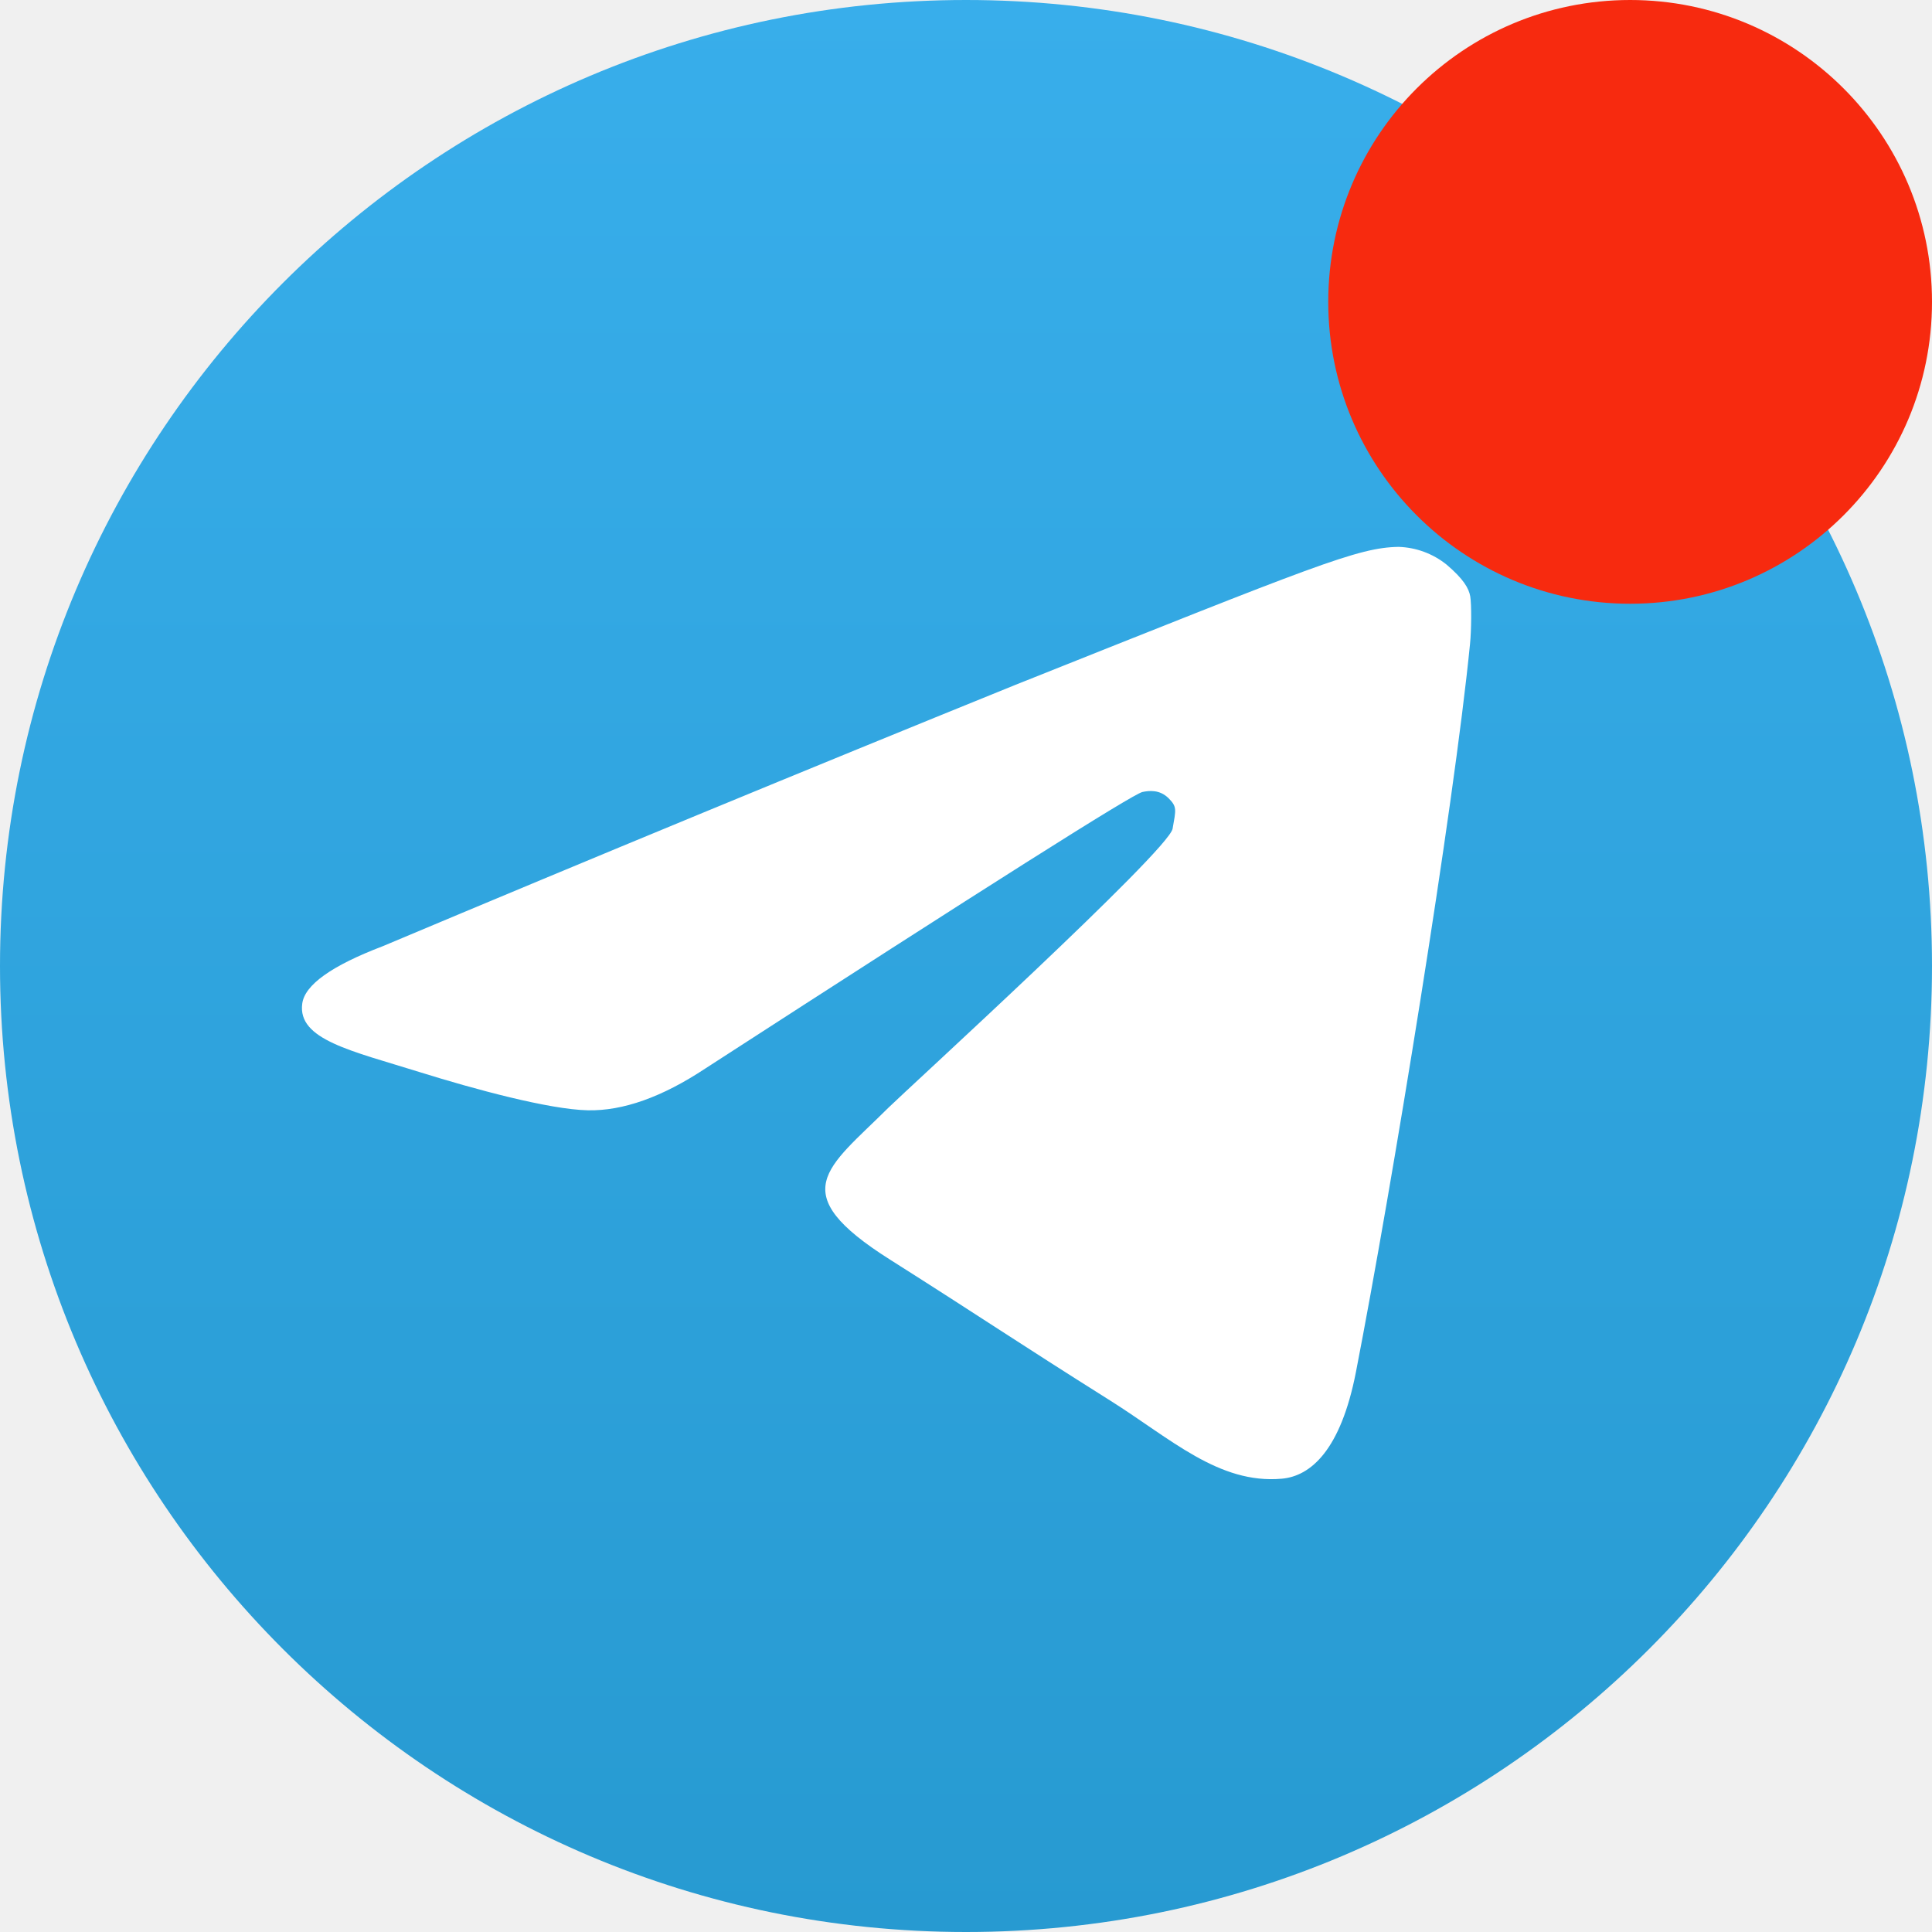
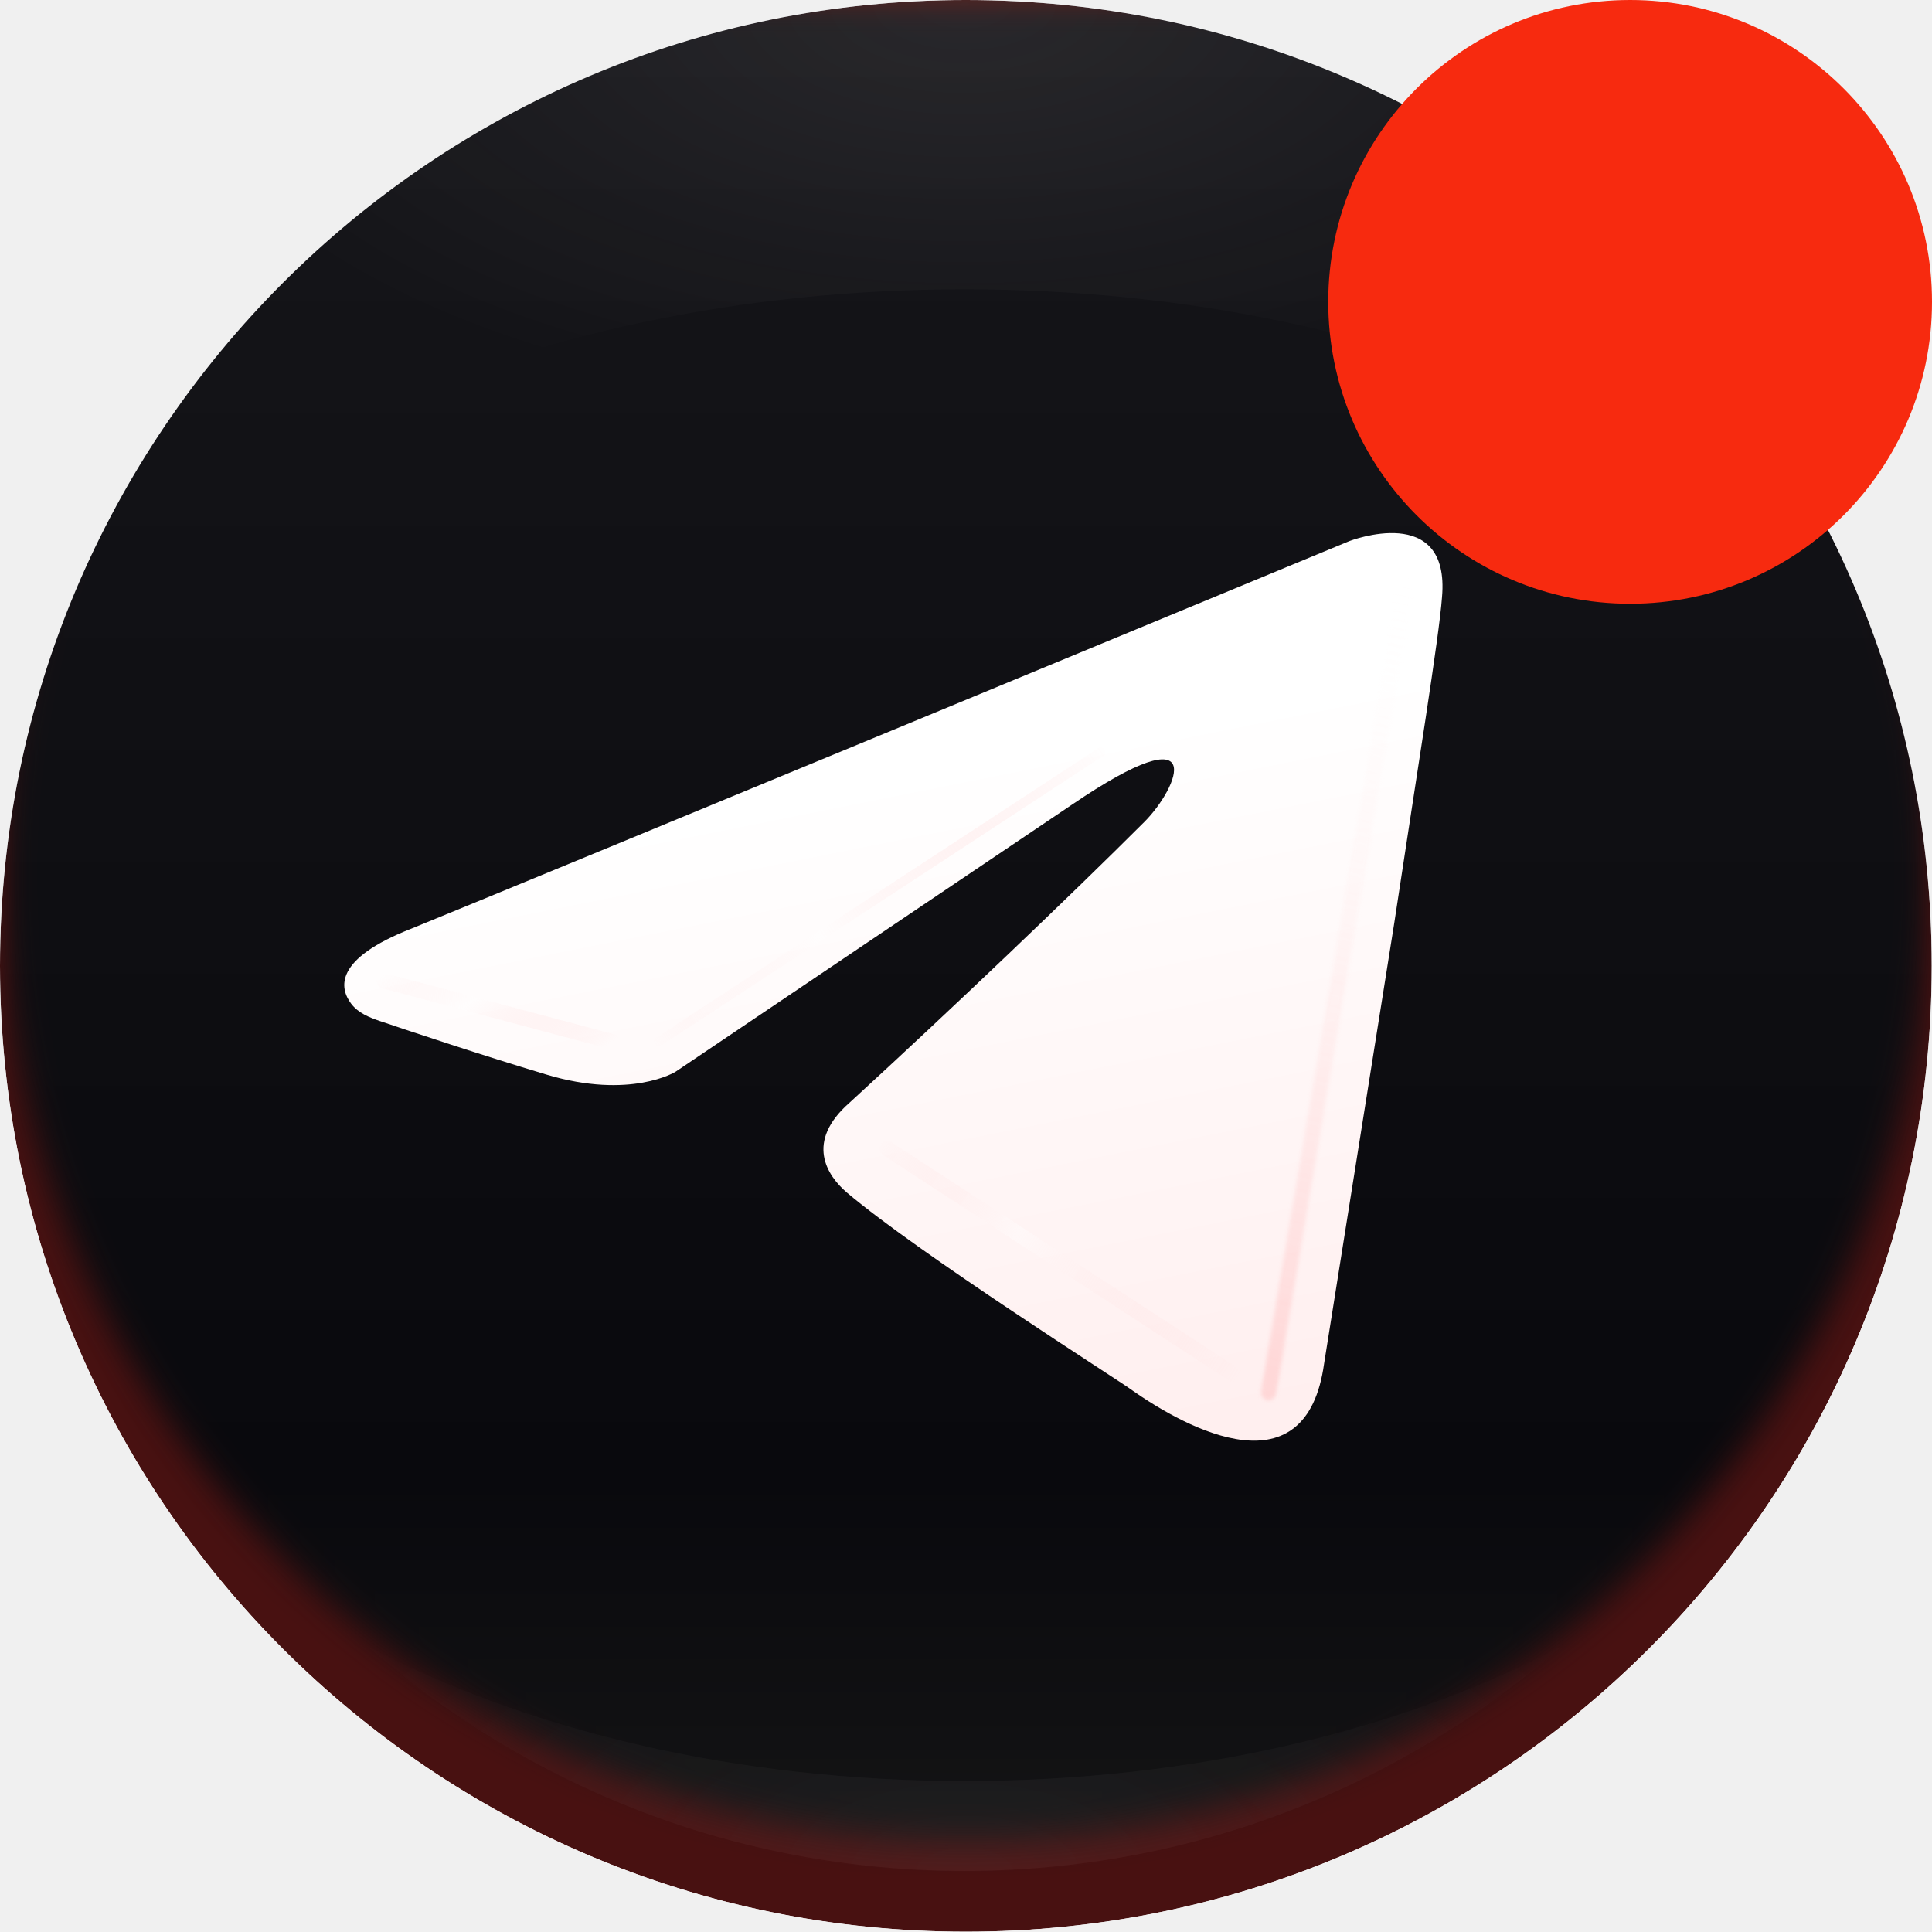
- <svg xmlns="http://www.w3.org/2000/svg" width="16" height="16" viewBox="0 0 16 16">
+ <svg xmlns="http://www.w3.org/2000/svg" width="694" height="694" viewBox="0 0 694 694" fill="none">
+   <g clip-path="url(#clip0_315_138)">
+     <path d="M525.044 148.51C460.594 175.204 184.24 289.673 107.884 320.871C73.245 334.389 75.754 347.336 81.004 354.299C84.116 358.428 89.12 360.439 94.019 362.092C108.044 366.826 139.701 377.378 167.839 385.819C205.308 397.06 225.291 384.572 225.291 384.572L401.397 265.918C463.846 223.453 448.86 258.422 433.869 273.414C401.397 305.89 347.691 357.093 302.727 398.312C282.743 415.797 292.732 430.783 301.48 438.279C333.951 465.758 422.633 521.964 427.625 525.709C454.009 544.388 505.909 571.275 513.803 514.468L545.027 318.378C555.022 252.184 565.011 190.981 566.257 173.496C570.008 131.026 525.044 148.51 525.044 148.51Z" fill="url(#paint0_linear_315_138)" />
+     <g filter="url(#filter0_f_315_138)">
+       <path fill-rule="evenodd" clip-rule="evenodd" d="M550.743 164.334C552.59 164.648 553.833 166.4 553.52 168.247L492.449 527.887C492.135 529.735 490.383 530.978 488.536 530.664C486.688 530.351 485.445 528.599 485.759 526.751L546.83 167.111C547.144 165.264 548.895 164.02 550.743 164.334Z" fill="url(#paint1_linear_315_138)" fill-opacity="0.4" />
+     </g>
+     <path fill-rule="evenodd" clip-rule="evenodd" d="M416.163 241.205C416.779 242.146 416.516 243.407 415.576 244.024L218.792 372.951C217.851 373.567 216.589 373.305 215.973 372.364C215.357 371.424 215.62 370.162 216.56 369.546L413.345 240.618C414.285 240.002 415.547 240.265 416.163 241.205Z" fill="url(#paint2_linear_315_138)" fill-opacity="0.4" />
+     <path fill-rule="evenodd" clip-rule="evenodd" d="M92.259 343.229C92.742 341.418 94.601 340.342 96.411 340.825L198.196 367.967C200.007 368.45 201.083 370.309 200.601 372.12C200.118 373.93 198.259 375.007 196.448 374.524L94.663 347.381C92.853 346.898 91.776 345.039 92.259 343.229Z" fill="url(#paint3_linear_315_138)" fill-opacity="0.4" />
+     <path fill-rule="evenodd" clip-rule="evenodd" d="M316.621 416.886C317.644 415.316 319.746 414.874 321.316 415.897L477.386 517.682C478.956 518.706 479.398 520.808 478.375 522.378C477.351 523.947 475.249 524.39 473.68 523.366L317.609 421.581C316.04 420.557 315.597 418.455 316.621 416.886Z" fill="url(#paint4_linear_315_138)" fill-opacity="0.4" />
+     <mask id="mask0_315_138" style="mask-type:alpha" maskUnits="userSpaceOnUse" x="0" y="0" width="694" height="694">
+       <path d="M693.895 346.947C693.895 538.561 538.561 693.895 346.947 693.895C155.334 693.895 0 538.561 0 346.947C0 155.334 155.334 0 346.947 0C538.561 0 693.895 155.334 693.895 346.947Z" fill="url(#paint5_linear_315_138)" />
+     </mask>
+     <g mask="url(#mask0_315_138)">
+       <path d="M693.895 346.947C693.895 538.561 538.561 693.895 346.947 693.895C155.334 693.895 0 538.561 0 346.947C0 155.334 155.334 0 346.947 0C538.561 0 693.895 155.334 693.895 346.947Z" fill="#481111" />
+       <g filter="url(#filter1_f_315_138)">
+         <path d="M693.895 314.421C693.895 506.035 538.561 661.369 346.947 661.369C155.334 661.369 0 506.035 0 314.421C0 122.807 155.334 -32.526 346.947 -32.526C538.561 -32.526 693.895 122.807 693.895 314.421Z" fill="url(#paint6_linear_315_138)" />
+       </g>
+       <path fill-rule="evenodd" clip-rule="evenodd" d="M346.479 693.747C538.093 693.747 693.426 538.413 693.426 346.8C693.426 339.47 693.199 332.193 692.751 324.976C681.66 433.942 530.859 520.258 346.458 520.258C162.203 520.258 11.495 434.079 0.191 325.235C-0.246 332.367 -0.468 339.558 -0.468 346.8C-0.468 538.413 154.865 693.747 346.479 693.747ZM10.504 259.901C49.075 110.342 184.874 -0.148 346.479 -0.148C508.174 -0.148 644.034 110.465 682.518 260.15C644.063 170.314 508.182 103.921 346.458 103.921C184.882 103.921 49.104 170.191 10.504 259.901Z" fill="url(#paint7_radial_315_138)" fill-opacity="0.08" />
+       <path fill-rule="evenodd" clip-rule="evenodd" d="M346.474 21.536C166.836 21.536 21.211 167.161 21.211 346.799C21.211 367.697 23.182 388.135 26.948 407.937C55.554 317.69 187.735 249.463 346.474 249.463C505.214 249.463 637.394 317.691 666 407.937C669.766 388.135 671.737 367.697 671.737 346.799C671.737 167.161 526.112 21.536 346.474 21.536ZM560.932 591.353C503.68 621.501 428.634 639.778 346.474 639.778C264.314 639.778 189.269 621.501 132.016 591.353C189.269 641.6 264.314 672.062 346.474 672.062C428.634 672.062 503.68 641.6 560.932 591.353Z" fill="url(#paint8_radial_315_138)" fill-opacity="0.05" />
+       <path d="M484.706 194.37C432.663 215.925 209.506 308.359 147.848 333.552C119.877 344.467 121.903 354.922 126.143 360.545C128.656 363.879 132.696 365.503 136.652 366.838C147.978 370.66 173.54 379.181 196.263 385.997C226.518 395.075 242.655 384.991 242.655 384.991L384.861 289.177C435.289 254.886 423.188 283.124 411.082 295.23C384.861 321.455 341.493 362.801 305.184 396.086C289.048 410.205 297.114 422.306 304.178 428.359C330.398 450.549 402.009 495.934 406.04 498.959C427.346 514.042 469.255 535.754 475.629 489.882L500.843 331.539C508.913 278.086 516.98 228.665 517.986 214.546C521.015 180.251 484.706 194.37 484.706 194.37Z" fill="url(#paint9_linear_315_138)" />
+       <g filter="url(#filter2_f_315_138)">
+         <path fill-rule="evenodd" clip-rule="evenodd" d="M505.458 207.148C506.95 207.401 507.954 208.815 507.701 210.307L458.386 500.718C458.132 502.21 456.718 503.214 455.226 502.96C453.734 502.707 452.73 501.292 452.983 499.801L502.298 209.39C502.552 207.898 503.966 206.894 505.458 207.148Z" fill="url(#paint10_linear_315_138)" fill-opacity="0.4" />
+       </g>
+       <path fill-rule="evenodd" clip-rule="evenodd" d="M396.785 269.221C397.282 269.981 397.07 271 396.311 271.497L237.407 375.607C236.647 376.104 235.628 375.892 235.131 375.133C234.633 374.373 234.846 373.354 235.605 372.857L394.509 268.747C395.268 268.25 396.287 268.462 396.785 269.221Z" fill="url(#paint11_linear_315_138)" fill-opacity="0.4" />
+       <path fill-rule="evenodd" clip-rule="evenodd" d="M135.231 351.606C135.621 350.144 137.122 349.274 138.585 349.664L220.776 371.582C222.238 371.972 223.107 373.473 222.717 374.935C222.328 376.397 220.826 377.266 219.364 376.876L137.173 354.959C135.711 354.569 134.841 353.068 135.231 351.606Z" fill="url(#paint12_linear_315_138)" fill-opacity="0.4" />
+       <path fill-rule="evenodd" clip-rule="evenodd" d="M316.404 411.084C317.231 409.816 318.928 409.459 320.196 410.286L446.223 492.477C447.49 493.304 447.848 495.001 447.021 496.269C446.195 497.536 444.497 497.893 443.23 497.067L317.202 414.875C315.935 414.049 315.578 412.351 316.404 411.084Z" fill="url(#paint13_linear_315_138)" fill-opacity="0.4" />
+     </g>
+     <path d="M585.562 216.875C645.451 216.875 694 168.326 694 108.438C694 48.549 645.451 0 585.562 0C525.674 0 477.125 48.549 477.125 108.438C477.125 168.326 525.674 216.875 585.562 216.875Z" fill="#F72A0F" />
+   </g>
  <defs>
-     <linearGradient id="a" x1="50%" x2="50%" y1="0%" y2="100%">
-       <stop offset="0%" stop-color="#38AEEB" />
-       <stop offset="100%" stop-color="#279AD1" />
+     <filter id="filter0_f_315_138" x="484.31" y="162.886" width="70.658" height="369.227" filterUnits="userSpaceOnUse" color-interpolation-filters="sRGB">
+       <feFlood flood-opacity="0" result="BackgroundImageFix" />
+       <feBlend mode="normal" in="SourceGraphic" in2="BackgroundImageFix" result="shape" />
+       <feGaussianBlur stdDeviation="0.7" result="effect1_foregroundBlur_315_138" />
+     </filter>
+     <filter id="filter1_f_315_138" x="-12" y="-44.526" width="717.895" height="717.895" filterUnits="userSpaceOnUse" color-interpolation-filters="sRGB">
+       <feFlood flood-opacity="0" result="BackgroundImageFix" />
+       <feBlend mode="normal" in="SourceGraphic" in2="BackgroundImageFix" result="shape" />
+       <feGaussianBlur stdDeviation="6" result="effect1_foregroundBlur_315_138" />
+     </filter>
+     <filter id="filter2_f_315_138" x="451.544" y="205.708" width="57.595" height="298.691" filterUnits="userSpaceOnUse" color-interpolation-filters="sRGB">
+       <feFlood flood-opacity="0" result="BackgroundImageFix" />
+       <feBlend mode="normal" in="SourceGraphic" in2="BackgroundImageFix" result="shape" />
+       <feGaussianBlur stdDeviation="0.7" result="effect1_foregroundBlur_315_138" />
+     </filter>
+     <linearGradient id="paint0_linear_315_138" x1="406.932" y1="235.332" x2="468.003" y2="540.687" gradientUnits="userSpaceOnUse">
+       <stop stop-color="#E44D4D" />
+       <stop offset="1" stop-color="#E75555" />
    </linearGradient>
+     <linearGradient id="paint1_linear_315_138" x1="475.532" y1="513.748" x2="556.961" y2="154.108" gradientUnits="userSpaceOnUse">
+       <stop stop-color="white" />
+       <stop offset="1" stop-color="white" stop-opacity="0" />
+     </linearGradient>
+     <linearGradient id="paint2_linear_315_138" x1="217.676" y1="378.034" x2="421.246" y2="242.321" gradientUnits="userSpaceOnUse">
+       <stop stop-color="white" stop-opacity="0" />
+       <stop offset="0.365" stop-color="white" />
+       <stop offset="1" stop-color="white" stop-opacity="0" />
+     </linearGradient>
+     <linearGradient id="paint3_linear_315_138" x1="91.112" y1="344.103" x2="135.381" y2="411.769" gradientUnits="userSpaceOnUse">
+       <stop stop-color="white" stop-opacity="0" />
+       <stop offset="0.391" stop-color="white" />
+       <stop offset="1" stop-color="white" stop-opacity="0" />
+     </linearGradient>
+     <linearGradient id="paint4_linear_315_138" x1="312.677" y1="418.739" x2="475.533" y2="520.524" gradientUnits="userSpaceOnUse">
+       <stop stop-color="white" stop-opacity="0" />
+       <stop offset="0.391" stop-color="white" />
+       <stop offset="1" stop-color="white" stop-opacity="0" />
+     </linearGradient>
+     <linearGradient id="paint5_linear_315_138" x1="346.947" y1="0" x2="346.947" y2="693.895" gradientUnits="userSpaceOnUse">
+       <stop stop-color="#661ED7" />
+       <stop offset="1" stop-color="#4C1FDC" />
+     </linearGradient>
+     <linearGradient id="paint6_linear_315_138" x1="346.947" y1="-32.526" x2="346.947" y2="661.369" gradientUnits="userSpaceOnUse">
+       <stop stop-color="#17171B" />
+       <stop offset="0.812" stop-color="#09090D" />
+       <stop offset="1" stop-color="#141415" />
+     </linearGradient>
+     <radialGradient id="paint7_radial_315_138" cx="0" cy="0" r="1" gradientUnits="userSpaceOnUse" gradientTransform="translate(346.479 -0.147705) rotate(90) scale(537.768 1057.91)">
+       <stop stop-color="#FFF5F5" />
+       <stop offset="0.277" stop-color="#FFFDFD" stop-opacity="0" />
+     </radialGradient>
+     <radialGradient id="paint8_radial_315_138" cx="0" cy="0" r="1" gradientUnits="userSpaceOnUse" gradientTransform="translate(346.474 672.062) rotate(-90) scale(504.158 991.786)">
+       <stop stop-color="#FFF5F5" />
+       <stop offset="0.277" stop-color="#FFFDFD" stop-opacity="0" />
+     </radialGradient>
+     <linearGradient id="paint9_linear_315_138" x1="389.331" y1="264.479" x2="438.646" y2="511.054" gradientUnits="userSpaceOnUse">
+       <stop stop-color="white" />
+       <stop offset="1" stop-color="#FFEFEF" />
+     </linearGradient>
+     <linearGradient id="paint10_linear_315_138" x1="444.726" y1="489.3" x2="510.479" y2="198.89" gradientUnits="userSpaceOnUse">
+       <stop stop-color="#FFB4B4" />
+       <stop offset="1" stop-color="white" stop-opacity="0" />
+     </linearGradient>
+     <linearGradient id="paint11_linear_315_138" x1="236.506" y1="379.711" x2="400.889" y2="270.122" gradientUnits="userSpaceOnUse">
+       <stop stop-color="#FFD3D3" stop-opacity="0" />
+       <stop offset="0.365" stop-color="white" />
+       <stop offset="1" stop-color="#FF9E9E" stop-opacity="0" />
+     </linearGradient>
+     <linearGradient id="paint12_linear_315_138" x1="134.305" y1="352.311" x2="170.052" y2="406.952" gradientUnits="userSpaceOnUse">
+       <stop stop-color="#FFD7D7" stop-opacity="0" />
+       <stop offset="0.391" stop-color="white" />
+       <stop offset="1" stop-color="#FFAFAF" stop-opacity="0" />
+     </linearGradient>
+     <linearGradient id="paint13_linear_315_138" x1="313.22" y1="412.58" x2="444.726" y2="494.772" gradientUnits="userSpaceOnUse">
+       <stop stop-color="#FFC4C4" stop-opacity="0" />
+       <stop offset="0.391" stop-color="white" />
+       <stop offset="1" stop-color="#FFC0C0" stop-opacity="0" />
+     </linearGradient>
+     <clipPath id="clip0_315_138">
+       <rect width="694" height="694" fill="white" />
+     </clipPath>
  </defs>
-   <g fill="none" fill-rule="evenodd">
-     <circle cx="8" cy="8" r="8" fill="url(#a)" fill-rule="nonzero" />
-     <path fill="#FFF" fill-rule="nonzero" d="M3.17 7.836a437.18 437.18 0 0 1 5.236-2.163c2.493-.994 2.84-1.139 3.177-1.144a.667.667 0 0 1 .397.147c.141.12.184.196.196.263.011.067.01.276-.002.395-.135 1.361-.648 4.504-.945 6.03-.126.645-.374.861-.614.882-.521.046-.917-.33-1.422-.648-.79-.497-1.054-.68-1.82-1.165-.887-.56-.522-.755-.017-1.258.132-.131 2.322-2.13 2.355-2.312.028-.16.038-.181-.034-.253-.073-.072-.16-.063-.216-.051-.08.017-1.286.78-3.62 2.29-.358.237-.682.352-.973.346-.32-.007-.937-.174-1.395-.317-.563-.176-1.01-.268-.97-.566.02-.155.242-.314.667-.476z" />
-     <circle cx="13.5" cy="2.5" r="2.5" fill="#F72A0F" />
-   </g>
</svg>
